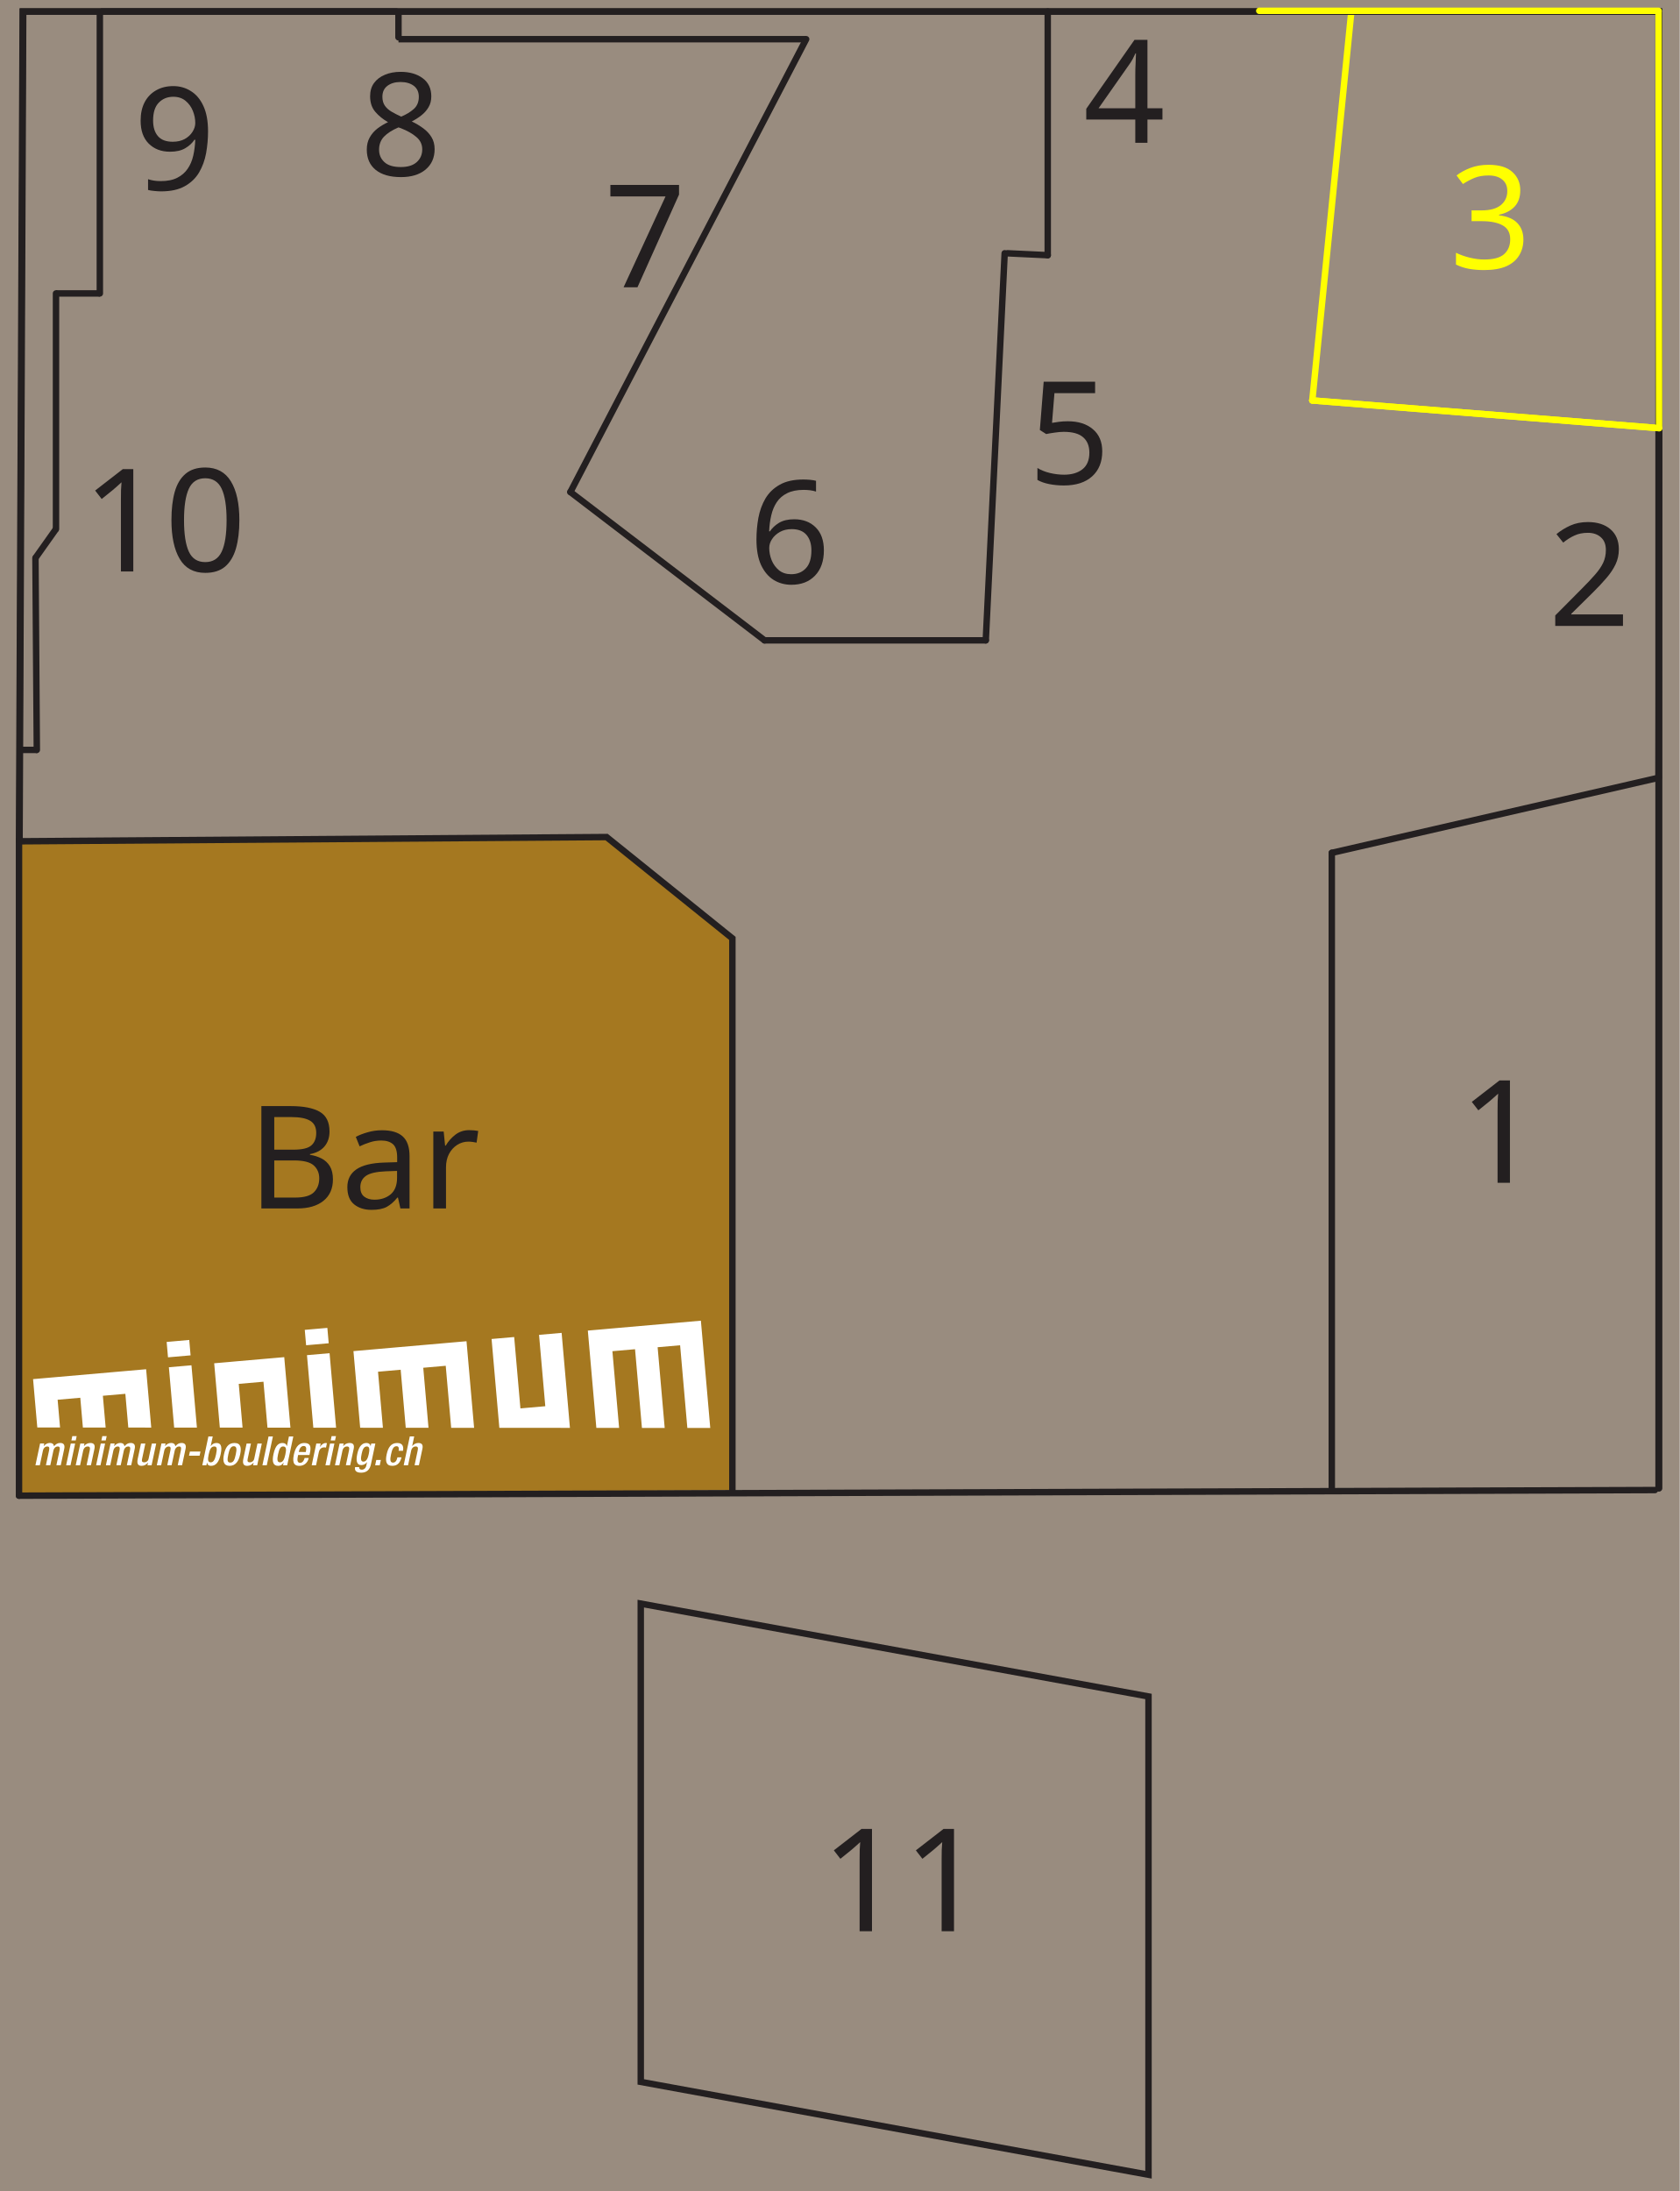
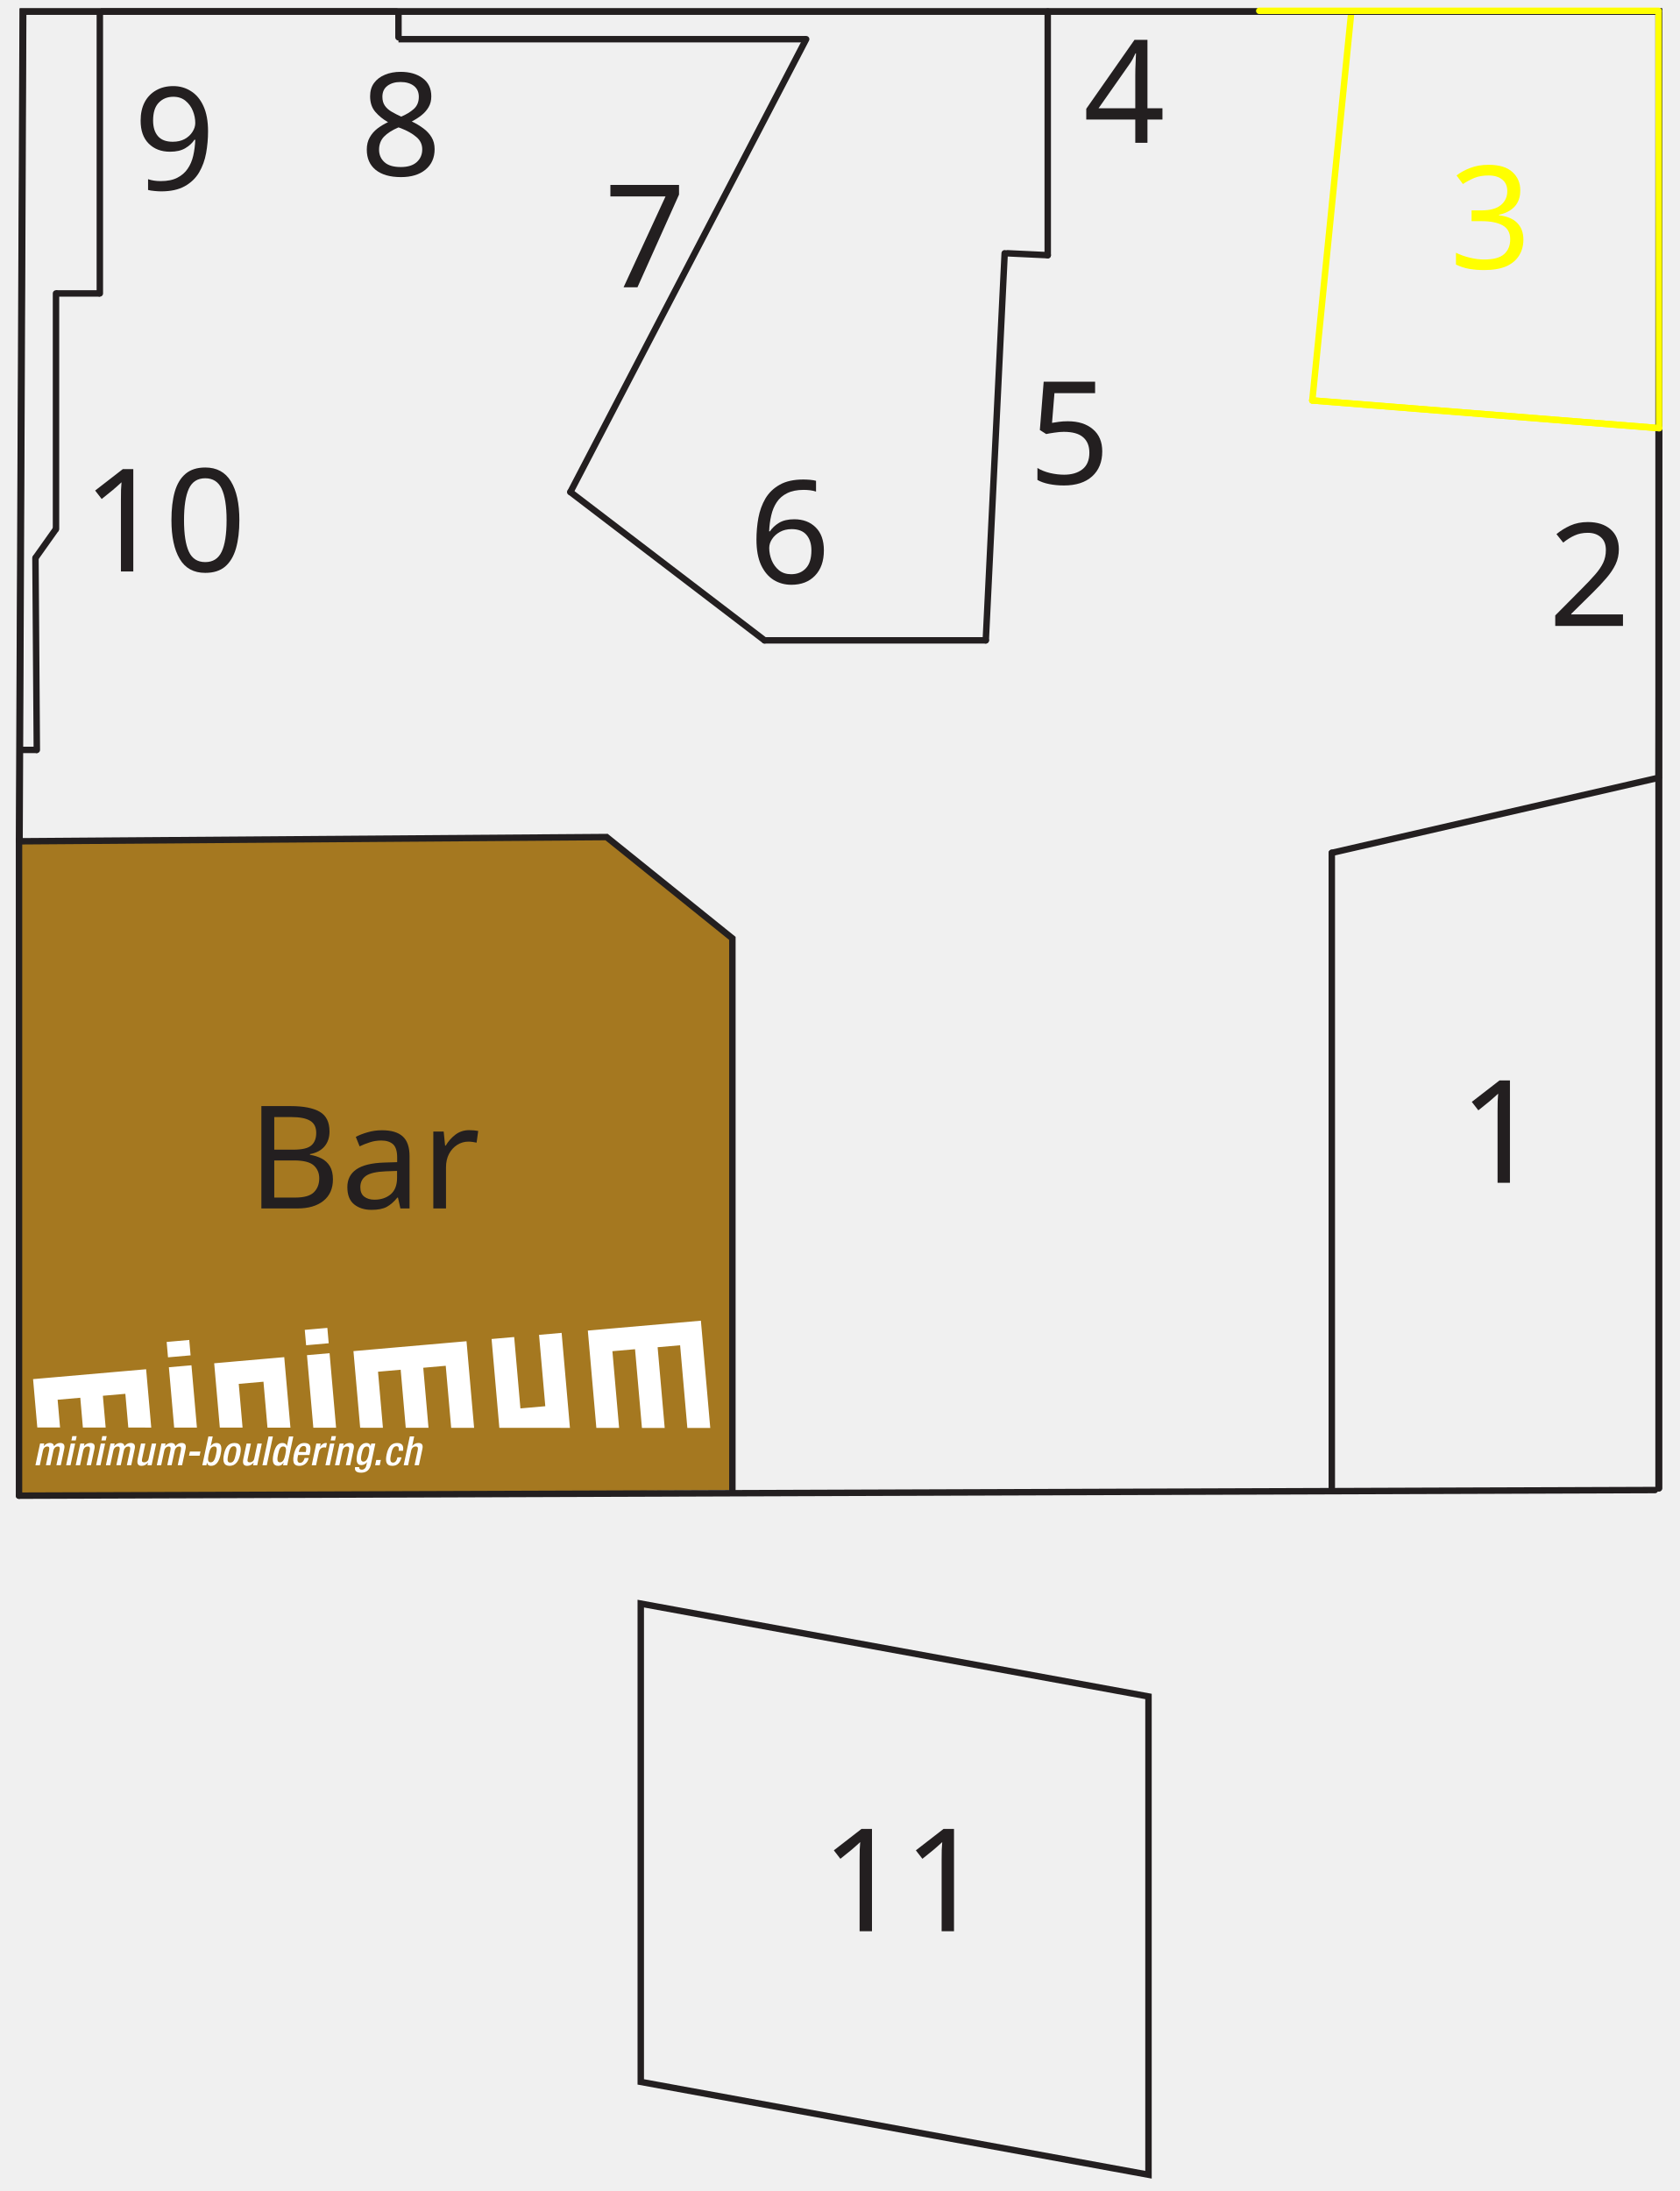
<svg xmlns="http://www.w3.org/2000/svg" xmlns:xlink="http://www.w3.org/1999/xlink" version="1.1" id="Layer_1" x="0px" y="0px" width="260.787px" height="340.158px" viewBox="0 0 260.787 340.158" enable-background="new 0 0 260.787 340.158" xml:space="preserve">
-   <rect fill="#998C7F" width="260.787" height="340.158" />
-   <polyline fill="#A57820" stroke="#231F20" stroke-linecap="round" points="2.952,232.207 2.952,130.612 94.177,129.955   113.708,145.686 113.708,231.334 " />
-   <path fill="none" stroke="#231F20" d="M2.952,114.91" />
-   <path fill="none" stroke="#231F20" d="M2.952,140.13" />
-   <line fill="none" stroke="#231F20" x1="3.016" y1="116.427" x2="5.791" y2="116.425" />
-   <line fill="none" stroke="#231F20" stroke-linecap="round" x1="5.717" y1="116.425" x2="5.504" y2="86.625" />
-   <line fill="none" stroke="#231F20" x1="5.504" y1="86.625" x2="8.695" y2="82.124" />
-   <line fill="none" stroke="#231F20" stroke-linecap="round" x1="8.695" y1="82.124" x2="8.695" y2="45.557" />
-   <line fill="none" stroke="#231F20" x1="8.695" y1="45.557" x2="15.501" y2="45.557" />
-   <line fill="none" stroke="#231F20" stroke-linecap="round" x1="15.501" y1="45.557" x2="15.501" y2="2.229" />
-   <line fill="none" stroke="#231F20" stroke-linecap="round" x1="61.866" y1="2.229" x2="61.866" y2="5.79" />
-   <line fill="none" stroke="#231F20" x1="61.866" y1="6.084" x2="125.163" y2="6.084" />
-   <line fill="none" stroke="#231F20" stroke-linecap="round" x1="125.163" y1="6.084" x2="88.557" y2="76.388" />
-   <line fill="none" stroke="#231F20" stroke-linecap="round" x1="88.557" y1="76.388" x2="118.703" y2="99.414" />
-   <line fill="none" stroke="#231F20" stroke-linecap="round" x1="118.703" y1="99.414" x2="153.048" y2="99.414" />
-   <line fill="none" stroke="#231F20" stroke-linecap="round" x1="153.048" y1="99.414" x2="155.983" y2="39.323" />
-   <line fill="none" stroke="#231F20" stroke-linecap="round" x1="156.413" y1="39.323" x2="162.669" y2="39.62" />
-   <line fill="none" stroke="#231F20" stroke-linecap="round" x1="162.669" y1="39.62" x2="162.669" y2="1.792" />
-   <line fill="none" stroke="#FFFF00" stroke-linecap="round" stroke-linejoin="bevel" stroke-miterlimit="10" x1="209.804" y1="1.792" x2="203.745" y2="62.169" />
-   <line fill="none" stroke="#FFFF00" stroke-linecap="round" stroke-linejoin="bevel" stroke-miterlimit="10" x1="203.745" y1="62.169" x2="257.588" y2="66.471" />
-   <line fill="none" stroke="#231F20" stroke-linecap="round" x1="206.772" y1="132.407" x2="206.772" y2="231.334" />
-   <line fill="none" stroke="#231F20" stroke-linecap="round" x1="206.772" y1="132.407" x2="257.504" y2="120.75" />
-   <g>
-     <line fill="none" stroke="#231F20" stroke-linecap="round" x1="2.952" y1="232.207" x2="256.938" y2="231.334" />
+   <defs id="defs153" />
+   <polyline fill="#A57820" stroke="#231F20" stroke-linecap="round" points="2.952,232.207 2.952,130.612 94.177,129.955   113.708,145.686 113.708,231.334 " id="polyline5" />
+   <path fill="none" stroke="#231F20" d="M2.952,114.91" id="path7" />
+   <path fill="none" stroke="#231F20" d="M2.952,140.13" id="path9" />
+   <line fill="none" stroke="#231F20" x1="3.016" y1="116.427" x2="5.791" y2="116.425" id="line11" />
+   <line fill="none" stroke="#231F20" stroke-linecap="round" x1="5.717" y1="116.425" x2="5.504" y2="86.625" id="line13" />
+   <line fill="none" stroke="#231F20" x1="5.504" y1="86.625" x2="8.695" y2="82.124" id="line15" />
+   <line fill="none" stroke="#231F20" stroke-linecap="round" x1="8.695" y1="82.124" x2="8.695" y2="45.557" id="line17" />
+   <line fill="none" stroke="#231F20" x1="8.695" y1="45.557" x2="15.501" y2="45.557" id="line19" />
+   <line fill="none" stroke="#231F20" stroke-linecap="round" x1="15.501" y1="45.557" x2="15.501" y2="2.229" id="line21" />
+   <line fill="none" stroke="#231F20" stroke-linecap="round" x1="61.866" y1="2.229" x2="61.866" y2="5.79" id="line23" />
+   <line fill="none" stroke="#231F20" x1="61.866" y1="6.084" x2="125.163" y2="6.084" id="line25" />
+   <line fill="none" stroke="#231F20" stroke-linecap="round" x1="125.163" y1="6.084" x2="88.557" y2="76.388" id="line27" />
+   <line fill="none" stroke="#231F20" stroke-linecap="round" x1="88.557" y1="76.388" x2="118.703" y2="99.414" id="line29" />
+   <line fill="none" stroke="#231F20" stroke-linecap="round" x1="118.703" y1="99.414" x2="153.048" y2="99.414" id="line31" />
+   <line fill="none" stroke="#231F20" stroke-linecap="round" x1="153.048" y1="99.414" x2="155.983" y2="39.323" id="line33" />
+   <line fill="none" stroke="#231F20" stroke-linecap="round" x1="156.413" y1="39.323" x2="162.669" y2="39.62" id="line35" />
+   <line fill="none" stroke="#231F20" stroke-linecap="round" x1="162.669" y1="39.62" x2="162.669" y2="1.792" id="line37" />
+   <line fill="none" stroke="#FFFF00" stroke-linecap="round" stroke-linejoin="bevel" stroke-miterlimit="10" x1="209.804" y1="1.792" x2="203.745" y2="62.169" id="line39" />
+   <line fill="none" stroke="#FFFF00" stroke-linecap="round" stroke-linejoin="bevel" stroke-miterlimit="10" x1="203.745" y1="62.169" x2="257.588" y2="66.471" id="line41" />
+   <line fill="none" stroke="#231F20" stroke-linecap="round" x1="206.772" y1="132.407" x2="206.772" y2="231.334" id="line43" />
+   <line fill="none" stroke="#231F20" stroke-linecap="round" x1="206.772" y1="132.407" x2="257.504" y2="120.75" id="line45" />
+   <g id="g47">
+     <line fill="none" stroke="#231F20" stroke-linecap="round" x1="2.952" y1="232.207" x2="256.938" y2="231.334" id="line49" />
  </g>
-   <g>
-     <g>
-       <text transform="matrix(1 0 0 1 226.5244 183.6323)" fill="#231F20" font-family="'MyriadPro-Regular'" font-size="22.265">1</text>
+   <g id="g51">
+     <g id="g53">
+       <text transform="matrix(1 0 0 1 226.5244 183.6323)" fill="#231F20" font-family="'MyriadPro-Regular'" font-size="22.265" id="text55">1</text>
    </g>
  </g>
-   <g>
-     <text transform="matrix(1 0 0 1 159.6641 75.1519)" fill="#231F20" font-family="'MyriadPro-Regular'" font-size="22.265">5</text>
+   <g id="g57">
+     <text transform="matrix(1 0 0 1 159.6641 75.1519)" fill="#231F20" font-family="'MyriadPro-Regular'" font-size="22.265" id="text59">5</text>
  </g>
-   <g>
-     <text transform="matrix(1 0 0 1 168.1826 22.1714)" fill="#231F20" font-family="'MyriadPro-Regular'" font-size="22.265">4</text>
+   <g id="g61">
+     <text transform="matrix(1 0 0 1 168.1826 22.1714)" fill="#231F20" font-family="'MyriadPro-Regular'" font-size="22.265" id="text63">4</text>
  </g>
-   <text transform="matrix(1 0 0 1 20.7227 29.4917)" fill="#231F20" font-family="'MyriadPro-Regular'" font-size="22.265">9</text>
-   <g>
-     <g>
-       <text transform="matrix(1 0 0 1 55.8535 27.2778)" fill="#231F20" font-family="'MyriadPro-Regular'" font-size="22.265">8</text>
+   <text transform="matrix(1 0 0 1 20.7227 29.4917)" fill="#231F20" font-family="'MyriadPro-Regular'" font-size="22.265" id="text65">9</text>
+   <g id="g67">
+     <g id="g69">
+       <text transform="matrix(1 0 0 1 55.8535 27.2778)" fill="#231F20" font-family="'MyriadPro-Regular'" font-size="22.265" id="text71">8</text>
    </g>
  </g>
-   <g>
-     <text transform="matrix(1 0 0 1 93.7842 44.6011)" fill="#231F20" font-family="'MyriadPro-Regular'" font-size="22.265">7</text>
+   <g id="g73">
+     <text transform="matrix(1 0 0 1 93.7842 44.6011)" fill="#231F20" font-family="'MyriadPro-Regular'" font-size="22.265" id="text75">7</text>
  </g>
-   <g>
-     <text transform="matrix(1 0 0 1 116.2266 90.5698)" fill="#231F20" font-family="'MyriadPro-Regular'" font-size="22.265">6</text>
+   <g id="g77">
+     <text transform="matrix(1 0 0 1 116.2266 90.5698)" fill="#231F20" font-family="'MyriadPro-Regular'" font-size="22.265" id="text79">6</text>
  </g>
-   <text transform="matrix(1 0 0 1 12.7891 88.7202)" fill="#231F20" font-family="'MyriadPro-Regular'" font-size="22.265">10</text>
-   <g>
-     <text transform="matrix(1 0 0 1 127.4761 299.8335)" fill="#231F20" font-family="'MyriadPro-Regular'" font-size="22.265">11</text>
+   <text transform="matrix(1 0 0 1 12.7891 88.7202)" fill="#231F20" font-family="'MyriadPro-Regular'" font-size="22.265" id="text81">10</text>
+   <g id="g83">
+     <text transform="matrix(1 0 0 1 127.4761 299.8335)" fill="#231F20" font-family="'MyriadPro-Regular'" font-size="22.265" id="text85">11</text>
  </g>
-   <polygon fill="none" stroke="#231F20" stroke-linecap="round" points="178.312,337.633 99.483,323.219 99.483,248.965   178.312,263.379 " />
-   <text transform="matrix(1 0 0 1 38.4248 187.6147)" fill="#231F20" font-family="'MyriadPro-Regular'" font-size="22.265">Bar</text>
-   <g>
-     <defs>
+   <polygon fill="none" stroke="#231F20" stroke-linecap="round" points="178.312,337.633 99.483,323.219 99.483,248.965   178.312,263.379 " id="polygon87" />
+   <text transform="matrix(1 0 0 1 38.4248 187.6147)" fill="#231F20" font-family="'MyriadPro-Regular'" font-size="22.265" id="text89">Bar</text>
+   <g id="g91">
+     <defs id="defs93">
      <rect id="SVGID_1_" x="5.135" y="205.042" width="105.138" height="23.598" />
    </defs>
    <clipPath id="SVGID_2_">
-       <use xlink:href="#SVGID_1_" overflow="visible" />
+       <use xlink:href="#SVGID_1_" overflow="visible" id="use97" />
    </clipPath>
-     <g clip-path="url(#SVGID_2_)">
-       <g>
-         <defs>
+     <g clip-path="url(#SVGID_2_)" id="g99">
+       <g id="g101">
+         <defs id="defs103">
          <rect id="SVGID_3_" x="-52.355" y="60.427" width="220.793" height="312.266" />
        </defs>
-         <defs>
+         <defs id="defs106">
          <rect id="SVGID_4_" x="-52.355" y="60.427" width="220.793" height="312.266" />
        </defs>
        <clipPath id="SVGID_5_">
-           <use xlink:href="#SVGID_3_" overflow="visible" />
+           <use xlink:href="#SVGID_3_" overflow="visible" id="use110" />
        </clipPath>
        <clipPath id="SVGID_6_" clip-path="url(#SVGID_5_)">
-           <use xlink:href="#SVGID_4_" overflow="visible" />
+           <use xlink:href="#SVGID_4_" overflow="visible" id="use113" />
        </clipPath>
-         <path clip-path="url(#SVGID_6_)" fill="#FFFFFF" d="M110.273,221.696l-1.34-15.357l-0.116-1.3l-14.046,1.229l-1.169,0.104     l-2.336,0.205c0,0,0.525,6.04,1.322,15.106l3.533,0.003l-1.041-11.91l3.516-0.307l1.069,12.221h3.534l-1.097-12.53l3.491-0.304     l1.123,12.837L110.273,221.696z M88.487,221.68l-0.126-1.454l-0.074-0.847l-1.09-12.447l-3.507,0.308l0.971,11.079l-2.414,0.212     l-1.197,0.105l-0.251,0.023l-0.968-11.083l-3.51,0.306l1.089,12.445l0.075,0.851l0.042,0.493L88.487,221.68z M73.607,221.671     l-1.178-13.443l-17.553,1.537c0,0,0.393,4.489,1.042,11.895l3.533,0.003l-0.761-8.698l3.517-0.31l0.788,9.008l3.533,0.006     l-0.813-9.32l3.488-0.309l0.845,9.632H73.607z M52.179,221.654l-1.011-11.568l-3.508,0.305l0.987,11.262L52.179,221.654z      M47.527,208.854l3.507-0.309l-0.209-2.387l-3.508,0.306L47.527,208.854z M45.091,221.65l-0.77-8.781l-0.076-0.848l-0.113-1.321     l-1.322,0.116l-1.494,0.13l-4.556,0.397l-1.168,0.106l-2.338,0.203l0.875,9.988l3.531,0.001l-0.593-6.79l3.837-0.336l0.623,7.128     L45.091,221.65z M30.572,221.639l-0.847-9.675l-3.505,0.304l0.82,9.369L30.572,221.639z M26.083,210.729l3.507-0.307l-0.21-2.391     l-3.505,0.31L26.083,210.729z M23.482,221.634l-0.681-7.763l-0.114-1.294l-14.048,1.229l-1.167,0.102l-2.337,0.204     c0,0,0.282,3.211,0.656,7.509l3.533,0.001l-0.376-4.308l3.517-0.309l0.403,4.62l3.536,0.002l-0.433-4.93l3.491-0.304l0.457,5.238     L23.482,221.634z" />
-         <path clip-path="url(#SVGID_6_)" fill="#FFFFFF" d="M5.502,227.488h0.679l0.481-2.266c0.092-0.439,0.403-0.658,0.671-0.658     c0.283,0,0.379,0.166,0.287,0.608l-0.492,2.312h0.68l0.482-2.263c0.09-0.44,0.402-0.658,0.678-0.658s0.371,0.166,0.279,0.607     l-0.492,2.312h0.678l0.544-2.565c0.14-0.65-0.154-0.895-0.631-0.895c-0.406,0-0.695,0.189-0.959,0.514     c-0.041-0.282-0.193-0.514-0.674-0.514c-0.32,0-0.68,0.183-0.91,0.482H6.783l0.086-0.395H6.222L5.502,227.488z M10.269,227.488     h0.677l0.719-3.374h-0.68L10.269,227.488z M11.084,223.637h0.677l0.143-0.676h-0.677L11.084,223.637z M11.755,227.488h0.677     l0.481-2.266c0.094-0.439,0.402-0.658,0.681-0.658c0.338,0,0.435,0.166,0.338,0.608l-0.488,2.312h0.676l0.542-2.547     c0.143-0.679-0.132-0.911-0.647-0.911c-0.374,0-0.733,0.181-0.967,0.481H13.03l0.083-0.396h-0.64L11.755,227.488z      M14.923,227.488h0.679l0.715-3.374h-0.675L14.923,227.488z M15.741,223.637h0.677l0.147-0.676h-0.679L15.741,223.637z      M16.441,227.488h0.677l0.48-2.266c0.095-0.439,0.403-0.658,0.673-0.658c0.281,0,0.377,0.166,0.287,0.608l-0.494,2.312h0.678     l0.481-2.263c0.095-0.44,0.402-0.658,0.681-0.658s0.373,0.166,0.279,0.607l-0.489,2.312h0.677l0.545-2.565     c0.14-0.65-0.155-0.895-0.63-0.895c-0.406,0-0.7,0.189-0.963,0.514c-0.039-0.282-0.189-0.514-0.674-0.514     c-0.32,0-0.677,0.183-0.91,0.482h-0.02l0.083-0.395h-0.639L16.441,227.488z M22.895,227.488h0.64l0.715-3.374h-0.676     l-0.501,2.357c-0.079,0.376-0.382,0.562-0.671,0.562c-0.288,0-0.432-0.123-0.35-0.497l0.513-2.422h-0.678l-0.5,2.357     c-0.187,0.87,0.104,1.103,0.604,1.103c0.374,0,0.733-0.183,0.967-0.484h0.02L22.895,227.488z M24.344,227.488h0.676l0.482-2.266     c0.092-0.439,0.403-0.658,0.672-0.658c0.279,0,0.378,0.166,0.283,0.608l-0.489,2.312h0.675l0.482-2.263     c0.092-0.44,0.402-0.658,0.678-0.658c0.278,0,0.372,0.166,0.28,0.607l-0.49,2.312h0.676l0.545-2.565     c0.14-0.65-0.154-0.895-0.628-0.895c-0.408,0-0.699,0.189-0.963,0.514c-0.041-0.282-0.192-0.514-0.674-0.514     c-0.321,0-0.681,0.183-0.913,0.482h-0.016l0.083-0.395h-0.638L24.344,227.488z M29.344,225.997h1.644l0.138-0.64h-1.642     L29.344,225.997z M31.407,227.488h0.639l0.086-0.415h0.012c0.039,0.217,0.15,0.501,0.631,0.501c0.789,0,1.245-0.657,1.49-1.819     c0.32-1.495-0.158-1.726-0.673-1.726c-0.364,0-0.676,0.181-0.866,0.482h-0.014l0.319-1.496h-0.677L31.407,227.488z      M32.392,225.839c0.173-0.809,0.365-1.273,0.884-1.273c0.392,0,0.463,0.314,0.268,1.225c-0.162,0.763-0.365,1.242-0.835,1.242     C32.248,227.033,32.241,226.561,32.392,225.839 M34.771,225.8c-0.225,1.047-0.059,1.773,0.877,1.773     c0.939,0,1.415-0.727,1.637-1.773c0.222-1.048,0.102-1.772-0.884-1.772C35.423,224.028,34.992,224.752,34.771,225.8      M35.448,225.8c0.159-0.748,0.358-1.271,0.847-1.271c0.494,0,0.471,0.523,0.311,1.271c-0.182,0.86-0.357,1.272-0.852,1.272     C35.266,227.073,35.266,226.661,35.448,225.8 M39.294,227.488h0.639l0.715-3.374h-0.677l-0.5,2.357     c-0.081,0.376-0.384,0.562-0.673,0.562c-0.286,0-0.433-0.123-0.352-0.497l0.517-2.422h-0.677l-0.502,2.357     c-0.183,0.87,0.105,1.103,0.607,1.103c0.374,0,0.733-0.183,0.965-0.484h0.02L39.294,227.488z M40.742,227.488h0.677l0.952-4.475     h-0.676L40.742,227.488z M43.95,227.488h0.639l0.952-4.475h-0.68l-0.317,1.497h-0.014c-0.062-0.302-0.299-0.482-0.664-0.482     c-0.511,0-1.087,0.231-1.407,1.727c-0.247,1.162-0.071,1.816,0.717,1.816c0.48,0,0.712-0.281,0.844-0.502h0.013L43.95,227.488z      M44.299,225.839c-0.155,0.722-0.361,1.193-0.824,1.193c-0.469,0-0.467-0.479-0.305-1.242c0.193-0.91,0.399-1.225,0.786-1.225     C44.476,224.566,44.471,225.031,44.299,225.839 M48.05,225.888l0.075-0.358c0.199-0.939,0.068-1.502-0.87-1.502     c-1.059,0-1.447,0.938-1.635,1.823c-0.331,1.559,0.316,1.723,0.869,1.723c0.734,0,1.283-0.471,1.44-1.216H47.29     c-0.042,0.199-0.215,0.752-0.7,0.752c-0.503,0-0.44-0.574-0.343-1.027l0.04-0.194H48.05L48.05,225.888z M46.385,225.424     l0.017-0.067c0.091-0.44,0.314-0.864,0.746-0.864c0.383,0,0.451,0.327,0.362,0.751l-0.039,0.182L46.385,225.424L46.385,225.424z      M48.392,227.488h0.677l0.428-2.021c0.133-0.625,0.533-0.762,0.839-0.762c0.116,0,0.227,0.024,0.276,0.038l0.146-0.689     c-0.042-0.013-0.083-0.024-0.158-0.024c-0.382,0-0.684,0.237-0.914,0.613h-0.011l0.113-0.527h-0.68L48.392,227.488z      M50.525,227.488h0.674l0.718-3.374h-0.678L50.525,227.488z M51.341,223.637h0.676l0.145-0.676h-0.678L51.341,223.637z      M52.008,227.488h0.678l0.482-2.266c0.091-0.439,0.402-0.658,0.677-0.658c0.342,0,0.436,0.166,0.342,0.608l-0.491,2.312h0.675     l0.541-2.547c0.145-0.679-0.129-0.911-0.642-0.911c-0.377,0-0.736,0.181-0.968,0.481h-0.021l0.083-0.396h-0.64L52.008,227.488z      M55.125,227.776c-0.058,0.276-0.072,0.863,0.932,0.863c0.908,0,1.366-0.493,1.538-1.314l0.681-3.211h-0.639l-0.09,0.415h-0.01     c-0.011-0.246-0.239-0.501-0.634-0.501c-0.958,0-1.285,0.995-1.44,1.734c-0.196,0.919-0.143,1.697,0.646,1.697     c0.328,0,0.678-0.17,0.864-0.462h0.011l-0.114,0.546c-0.083,0.386-0.355,0.632-0.706,0.632c-0.3,0-0.446-0.195-0.402-0.404     h-0.638V227.776z M56.154,225.693c0.132-0.624,0.322-1.129,0.811-1.129c0.471,0,0.409,0.608,0.292,1.161     c-0.113,0.532-0.312,1.197-0.836,1.197C55.92,226.922,56.035,226.27,56.154,225.693 M58.244,227.488h0.715l0.173-0.827h-0.713     L58.244,227.488z M61.703,226.257c-0.109,0.508-0.314,0.821-0.688,0.815c-0.489,0-0.462-0.527-0.305-1.272     c0.158-0.748,0.357-1.271,0.845-1.271c0.399-0.013,0.399,0.395,0.333,0.708h0.677c0.088-0.42,0.109-1.224-0.902-1.209     c-0.979,0-1.407,0.725-1.632,1.772c-0.223,1.047-0.101,1.773,0.877,1.773c0.833,0,1.217-0.51,1.432-1.316H61.703z      M62.675,227.488h0.679l0.482-2.266c0.09-0.439,0.401-0.658,0.679-0.658c0.339,0,0.435,0.166,0.34,0.608l-0.49,2.312h0.674     l0.542-2.547c0.145-0.679-0.132-0.911-0.644-0.911c-0.345,0-0.677,0.174-0.926,0.463l-0.014-0.014l0.312-1.466h-0.683     L62.675,227.488z" />
+         <path clip-path="url(#SVGID_6_)" fill="#FFFFFF" d="M110.273,221.696l-1.34-15.357l-0.116-1.3l-14.046,1.229l-1.169,0.104     l-2.336,0.205c0,0,0.525,6.04,1.322,15.106l3.533,0.003l-1.041-11.91l3.516-0.307l1.069,12.221h3.534l-1.097-12.53l3.491-0.304     l1.123,12.837L110.273,221.696z M88.487,221.68l-0.126-1.454l-0.074-0.847l-1.09-12.447l-3.507,0.308l0.971,11.079l-2.414,0.212     l-1.197,0.105l-0.251,0.023l-0.968-11.083l-3.51,0.306l1.089,12.445l0.075,0.851l0.042,0.493L88.487,221.68z M73.607,221.671     l-1.178-13.443l-17.553,1.537c0,0,0.393,4.489,1.042,11.895l3.533,0.003l-0.761-8.698l3.517-0.31l0.788,9.008l3.533,0.006     l-0.813-9.32l3.488-0.309l0.845,9.632H73.607z M52.179,221.654l-1.011-11.568l-3.508,0.305l0.987,11.262L52.179,221.654z      M47.527,208.854l3.507-0.309l-0.209-2.387l-3.508,0.306L47.527,208.854z M45.091,221.65l-0.77-8.781l-0.076-0.848l-0.113-1.321     l-1.322,0.116l-1.494,0.13l-4.556,0.397l-1.168,0.106l-2.338,0.203l0.875,9.988l3.531,0.001l-0.593-6.79l3.837-0.336l0.623,7.128     L45.091,221.65z M30.572,221.639l-0.847-9.675l-3.505,0.304l0.82,9.369L30.572,221.639z M26.083,210.729l3.507-0.307l-0.21-2.391     l-3.505,0.31L26.083,210.729z M23.482,221.634l-0.681-7.763l-0.114-1.294l-14.048,1.229l-1.167,0.102l-2.337,0.204     c0,0,0.282,3.211,0.656,7.509l3.533,0.001l-0.376-4.308l3.517-0.309l0.403,4.62l3.536,0.002l-0.433-4.93l3.491-0.304l0.457,5.238     L23.482,221.634z" id="path115" />
+         <path clip-path="url(#SVGID_6_)" fill="#FFFFFF" d="M5.502,227.488h0.679l0.481-2.266c0.092-0.439,0.403-0.658,0.671-0.658     c0.283,0,0.379,0.166,0.287,0.608l-0.492,2.312h0.68l0.482-2.263c0.09-0.44,0.402-0.658,0.678-0.658s0.371,0.166,0.279,0.607     l-0.492,2.312h0.678l0.544-2.565c0.14-0.65-0.154-0.895-0.631-0.895c-0.406,0-0.695,0.189-0.959,0.514     c-0.041-0.282-0.193-0.514-0.674-0.514c-0.32,0-0.68,0.183-0.91,0.482H6.783l0.086-0.395H6.222L5.502,227.488z M10.269,227.488     h0.677l0.719-3.374h-0.68L10.269,227.488z M11.084,223.637h0.677l0.143-0.676h-0.677L11.084,223.637z M11.755,227.488h0.677     l0.481-2.266c0.094-0.439,0.402-0.658,0.681-0.658c0.338,0,0.435,0.166,0.338,0.608l-0.488,2.312h0.676l0.542-2.547     c0.143-0.679-0.132-0.911-0.647-0.911c-0.374,0-0.733,0.181-0.967,0.481H13.03l0.083-0.396h-0.64L11.755,227.488z      M14.923,227.488h0.679l0.715-3.374h-0.675L14.923,227.488z M15.741,223.637h0.677l0.147-0.676h-0.679L15.741,223.637z      M16.441,227.488h0.677l0.48-2.266c0.095-0.439,0.403-0.658,0.673-0.658c0.281,0,0.377,0.166,0.287,0.608l-0.494,2.312h0.678     l0.481-2.263c0.095-0.44,0.402-0.658,0.681-0.658s0.373,0.166,0.279,0.607l-0.489,2.312h0.677l0.545-2.565     c0.14-0.65-0.155-0.895-0.63-0.895c-0.406,0-0.7,0.189-0.963,0.514c-0.039-0.282-0.189-0.514-0.674-0.514     c-0.32,0-0.677,0.183-0.91,0.482h-0.02l0.083-0.395h-0.639L16.441,227.488z M22.895,227.488h0.64l0.715-3.374h-0.676     l-0.501,2.357c-0.079,0.376-0.382,0.562-0.671,0.562c-0.288,0-0.432-0.123-0.35-0.497l0.513-2.422h-0.678l-0.5,2.357     c-0.187,0.87,0.104,1.103,0.604,1.103c0.374,0,0.733-0.183,0.967-0.484h0.02L22.895,227.488z M24.344,227.488h0.676l0.482-2.266     c0.092-0.439,0.403-0.658,0.672-0.658c0.279,0,0.378,0.166,0.283,0.608l-0.489,2.312h0.675l0.482-2.263     c0.092-0.44,0.402-0.658,0.678-0.658c0.278,0,0.372,0.166,0.28,0.607l-0.49,2.312h0.676l0.545-2.565     c0.14-0.65-0.154-0.895-0.628-0.895c-0.408,0-0.699,0.189-0.963,0.514c-0.041-0.282-0.192-0.514-0.674-0.514     c-0.321,0-0.681,0.183-0.913,0.482h-0.016l0.083-0.395h-0.638L24.344,227.488z M29.344,225.997h1.644l0.138-0.64h-1.642     L29.344,225.997z M31.407,227.488h0.639l0.086-0.415h0.012c0.039,0.217,0.15,0.501,0.631,0.501c0.789,0,1.245-0.657,1.49-1.819     c0.32-1.495-0.158-1.726-0.673-1.726c-0.364,0-0.676,0.181-0.866,0.482h-0.014l0.319-1.496h-0.677L31.407,227.488z      M32.392,225.839c0.173-0.809,0.365-1.273,0.884-1.273c0.392,0,0.463,0.314,0.268,1.225c-0.162,0.763-0.365,1.242-0.835,1.242     C32.248,227.033,32.241,226.561,32.392,225.839 M34.771,225.8c-0.225,1.047-0.059,1.773,0.877,1.773     c0.939,0,1.415-0.727,1.637-1.773c0.222-1.048,0.102-1.772-0.884-1.772C35.423,224.028,34.992,224.752,34.771,225.8      M35.448,225.8c0.159-0.748,0.358-1.271,0.847-1.271c0.494,0,0.471,0.523,0.311,1.271c-0.182,0.86-0.357,1.272-0.852,1.272     C35.266,227.073,35.266,226.661,35.448,225.8 M39.294,227.488h0.639l0.715-3.374h-0.677l-0.5,2.357     c-0.081,0.376-0.384,0.562-0.673,0.562c-0.286,0-0.433-0.123-0.352-0.497l0.517-2.422h-0.677l-0.502,2.357     c-0.183,0.87,0.105,1.103,0.607,1.103c0.374,0,0.733-0.183,0.965-0.484h0.02L39.294,227.488z M40.742,227.488h0.677l0.952-4.475     h-0.676L40.742,227.488z M43.95,227.488h0.639l0.952-4.475h-0.68l-0.317,1.497h-0.014c-0.062-0.302-0.299-0.482-0.664-0.482     c-0.511,0-1.087,0.231-1.407,1.727c-0.247,1.162-0.071,1.816,0.717,1.816c0.48,0,0.712-0.281,0.844-0.502h0.013L43.95,227.488z      M44.299,225.839c-0.155,0.722-0.361,1.193-0.824,1.193c-0.469,0-0.467-0.479-0.305-1.242c0.193-0.91,0.399-1.225,0.786-1.225     C44.476,224.566,44.471,225.031,44.299,225.839 M48.05,225.888l0.075-0.358c0.199-0.939,0.068-1.502-0.87-1.502     c-1.059,0-1.447,0.938-1.635,1.823c-0.331,1.559,0.316,1.723,0.869,1.723c0.734,0,1.283-0.471,1.44-1.216H47.29     c-0.042,0.199-0.215,0.752-0.7,0.752c-0.503,0-0.44-0.574-0.343-1.027l0.04-0.194H48.05L48.05,225.888z M46.385,225.424     l0.017-0.067c0.091-0.44,0.314-0.864,0.746-0.864c0.383,0,0.451,0.327,0.362,0.751l-0.039,0.182L46.385,225.424L46.385,225.424z      M48.392,227.488h0.677l0.428-2.021c0.133-0.625,0.533-0.762,0.839-0.762c0.116,0,0.227,0.024,0.276,0.038l0.146-0.689     c-0.042-0.013-0.083-0.024-0.158-0.024c-0.382,0-0.684,0.237-0.914,0.613h-0.011l0.113-0.527h-0.68L48.392,227.488z      M50.525,227.488h0.674l0.718-3.374h-0.678L50.525,227.488z M51.341,223.637h0.676l0.145-0.676h-0.678L51.341,223.637z      M52.008,227.488h0.678l0.482-2.266c0.091-0.439,0.402-0.658,0.677-0.658c0.342,0,0.436,0.166,0.342,0.608l-0.491,2.312h0.675     l0.541-2.547c0.145-0.679-0.129-0.911-0.642-0.911c-0.377,0-0.736,0.181-0.968,0.481h-0.021l0.083-0.396h-0.64L52.008,227.488z      M55.125,227.776c-0.058,0.276-0.072,0.863,0.932,0.863c0.908,0,1.366-0.493,1.538-1.314l0.681-3.211h-0.639l-0.09,0.415h-0.01     c-0.011-0.246-0.239-0.501-0.634-0.501c-0.958,0-1.285,0.995-1.44,1.734c-0.196,0.919-0.143,1.697,0.646,1.697     c0.328,0,0.678-0.17,0.864-0.462h0.011l-0.114,0.546c-0.083,0.386-0.355,0.632-0.706,0.632c-0.3,0-0.446-0.195-0.402-0.404     h-0.638V227.776z M56.154,225.693c0.132-0.624,0.322-1.129,0.811-1.129c0.471,0,0.409,0.608,0.292,1.161     c-0.113,0.532-0.312,1.197-0.836,1.197C55.92,226.922,56.035,226.27,56.154,225.693 M58.244,227.488h0.715l0.173-0.827h-0.713     L58.244,227.488z M61.703,226.257c-0.109,0.508-0.314,0.821-0.688,0.815c-0.489,0-0.462-0.527-0.305-1.272     c0.158-0.748,0.357-1.271,0.845-1.271c0.399-0.013,0.399,0.395,0.333,0.708h0.677c0.088-0.42,0.109-1.224-0.902-1.209     c-0.979,0-1.407,0.725-1.632,1.772c-0.223,1.047-0.101,1.773,0.877,1.773c0.833,0,1.217-0.51,1.432-1.316H61.703z      M62.675,227.488h0.679l0.482-2.266c0.09-0.439,0.401-0.658,0.679-0.658c0.339,0,0.435,0.166,0.34,0.608l-0.49,2.312h0.674     l0.542-2.547c0.145-0.679-0.132-0.911-0.644-0.911c-0.345,0-0.677,0.174-0.926,0.463l-0.014-0.014l0.312-1.466h-0.683     L62.675,227.488z" id="path117" />
      </g>
    </g>
  </g>
-   <g>
-     <g>
-       <text transform="matrix(1 0 0 1 225.0508 41.7104)" fill="#FFFF00" font-family="'MyriadPro-Regular'" font-size="22.265">3</text>
+   <g id="g119">
+     <g id="g121">
+       <text transform="matrix(1 0 0 1 225.0508 41.7104)" fill="#FFFF00" font-family="'MyriadPro-Regular'" font-size="22.265" id="text123">3</text>
    </g>
  </g>
-   <g>
-     <text transform="matrix(1 0 0 1 240.4023 97.1743)" fill="#231F20" font-family="'MyriadPro-Regular'" font-size="22.265">2</text>
+   <g id="g125">
+     <text transform="matrix(1 0 0 1 240.4023 97.1743)" fill="#231F20" font-family="'MyriadPro-Regular'" font-size="22.265" id="text127">2</text>
  </g>
-   <g>
-     <polyline fill="none" stroke="#231F20" stroke-linecap="round" points="257.504,231.058 257.504,1.792 3.519,1.792 2.952,130.612     " />
-     <path fill="none" stroke="#231F20" d="M256.606,231.93" />
+   <g id="g129">
+     <polyline fill="none" stroke="#231F20" stroke-linecap="round" points="257.504,231.058 257.504,1.792 3.519,1.792 2.952,130.612     " id="polyline131" />
+     <path fill="none" stroke="#231F20" d="M256.606,231.93" id="path133" />
  </g>
-   <g>
-     <polyline fill="none" stroke="#231F20" stroke-linecap="round" points="257.588,231.058 257.588,1.792 3.603,1.792 3.036,130.612     " />
-     <path fill="none" stroke="#231F20" d="M256.69,231.93" />
+   <g id="g135">
+     <polyline fill="none" stroke="#231F20" stroke-linecap="round" points="257.588,231.058 257.588,1.792 3.603,1.792 3.036,130.612     " id="polyline137" />
+     <path fill="none" stroke="#231F20" d="M256.69,231.93" id="path139" />
  </g>
-   <line fill="none" stroke="#231F20" x1="15.632" y1="1.792" x2="61.707" y2="1.792" />
-   <line fill="none" stroke="#231F20" stroke-linecap="round" x1="257.588" y1="66.471" x2="257.504" y2="120.75" />
-   <line fill="none" stroke="#FFFF00" stroke-linecap="round" stroke-linejoin="bevel" stroke-miterlimit="10" x1="257.504" y1="1.792" x2="257.588" y2="66.471" />
-   <line fill="none" stroke="#FFFF00" stroke-linecap="round" stroke-linejoin="bevel" stroke-miterlimit="10" x1="257.512" y1="1.681" x2="195.512" y2="1.681" />
-   <line fill="none" stroke="#FFFF00" stroke-linecap="round" stroke-linejoin="bevel" stroke-miterlimit="10" x1="203.745" y1="62.169" x2="257.588" y2="66.471" />
+   <line fill="none" stroke="#231F20" x1="15.632" y1="1.792" x2="61.707" y2="1.792" id="line141" />
+   <line fill="none" stroke="#231F20" stroke-linecap="round" x1="257.588" y1="66.471" x2="257.504" y2="120.75" id="line143" />
+   <line fill="none" stroke="#FFFF00" stroke-linecap="round" stroke-linejoin="bevel" stroke-miterlimit="10" x1="257.504" y1="1.792" x2="257.588" y2="66.471" id="line145" />
+   <line fill="none" stroke="#FFFF00" stroke-linecap="round" stroke-linejoin="bevel" stroke-miterlimit="10" x1="257.512" y1="1.681" x2="195.512" y2="1.681" id="line147" />
+   <line fill="none" stroke="#FFFF00" stroke-linecap="round" stroke-linejoin="bevel" stroke-miterlimit="10" x1="203.745" y1="62.169" x2="257.588" y2="66.471" id="line149" />
</svg>
